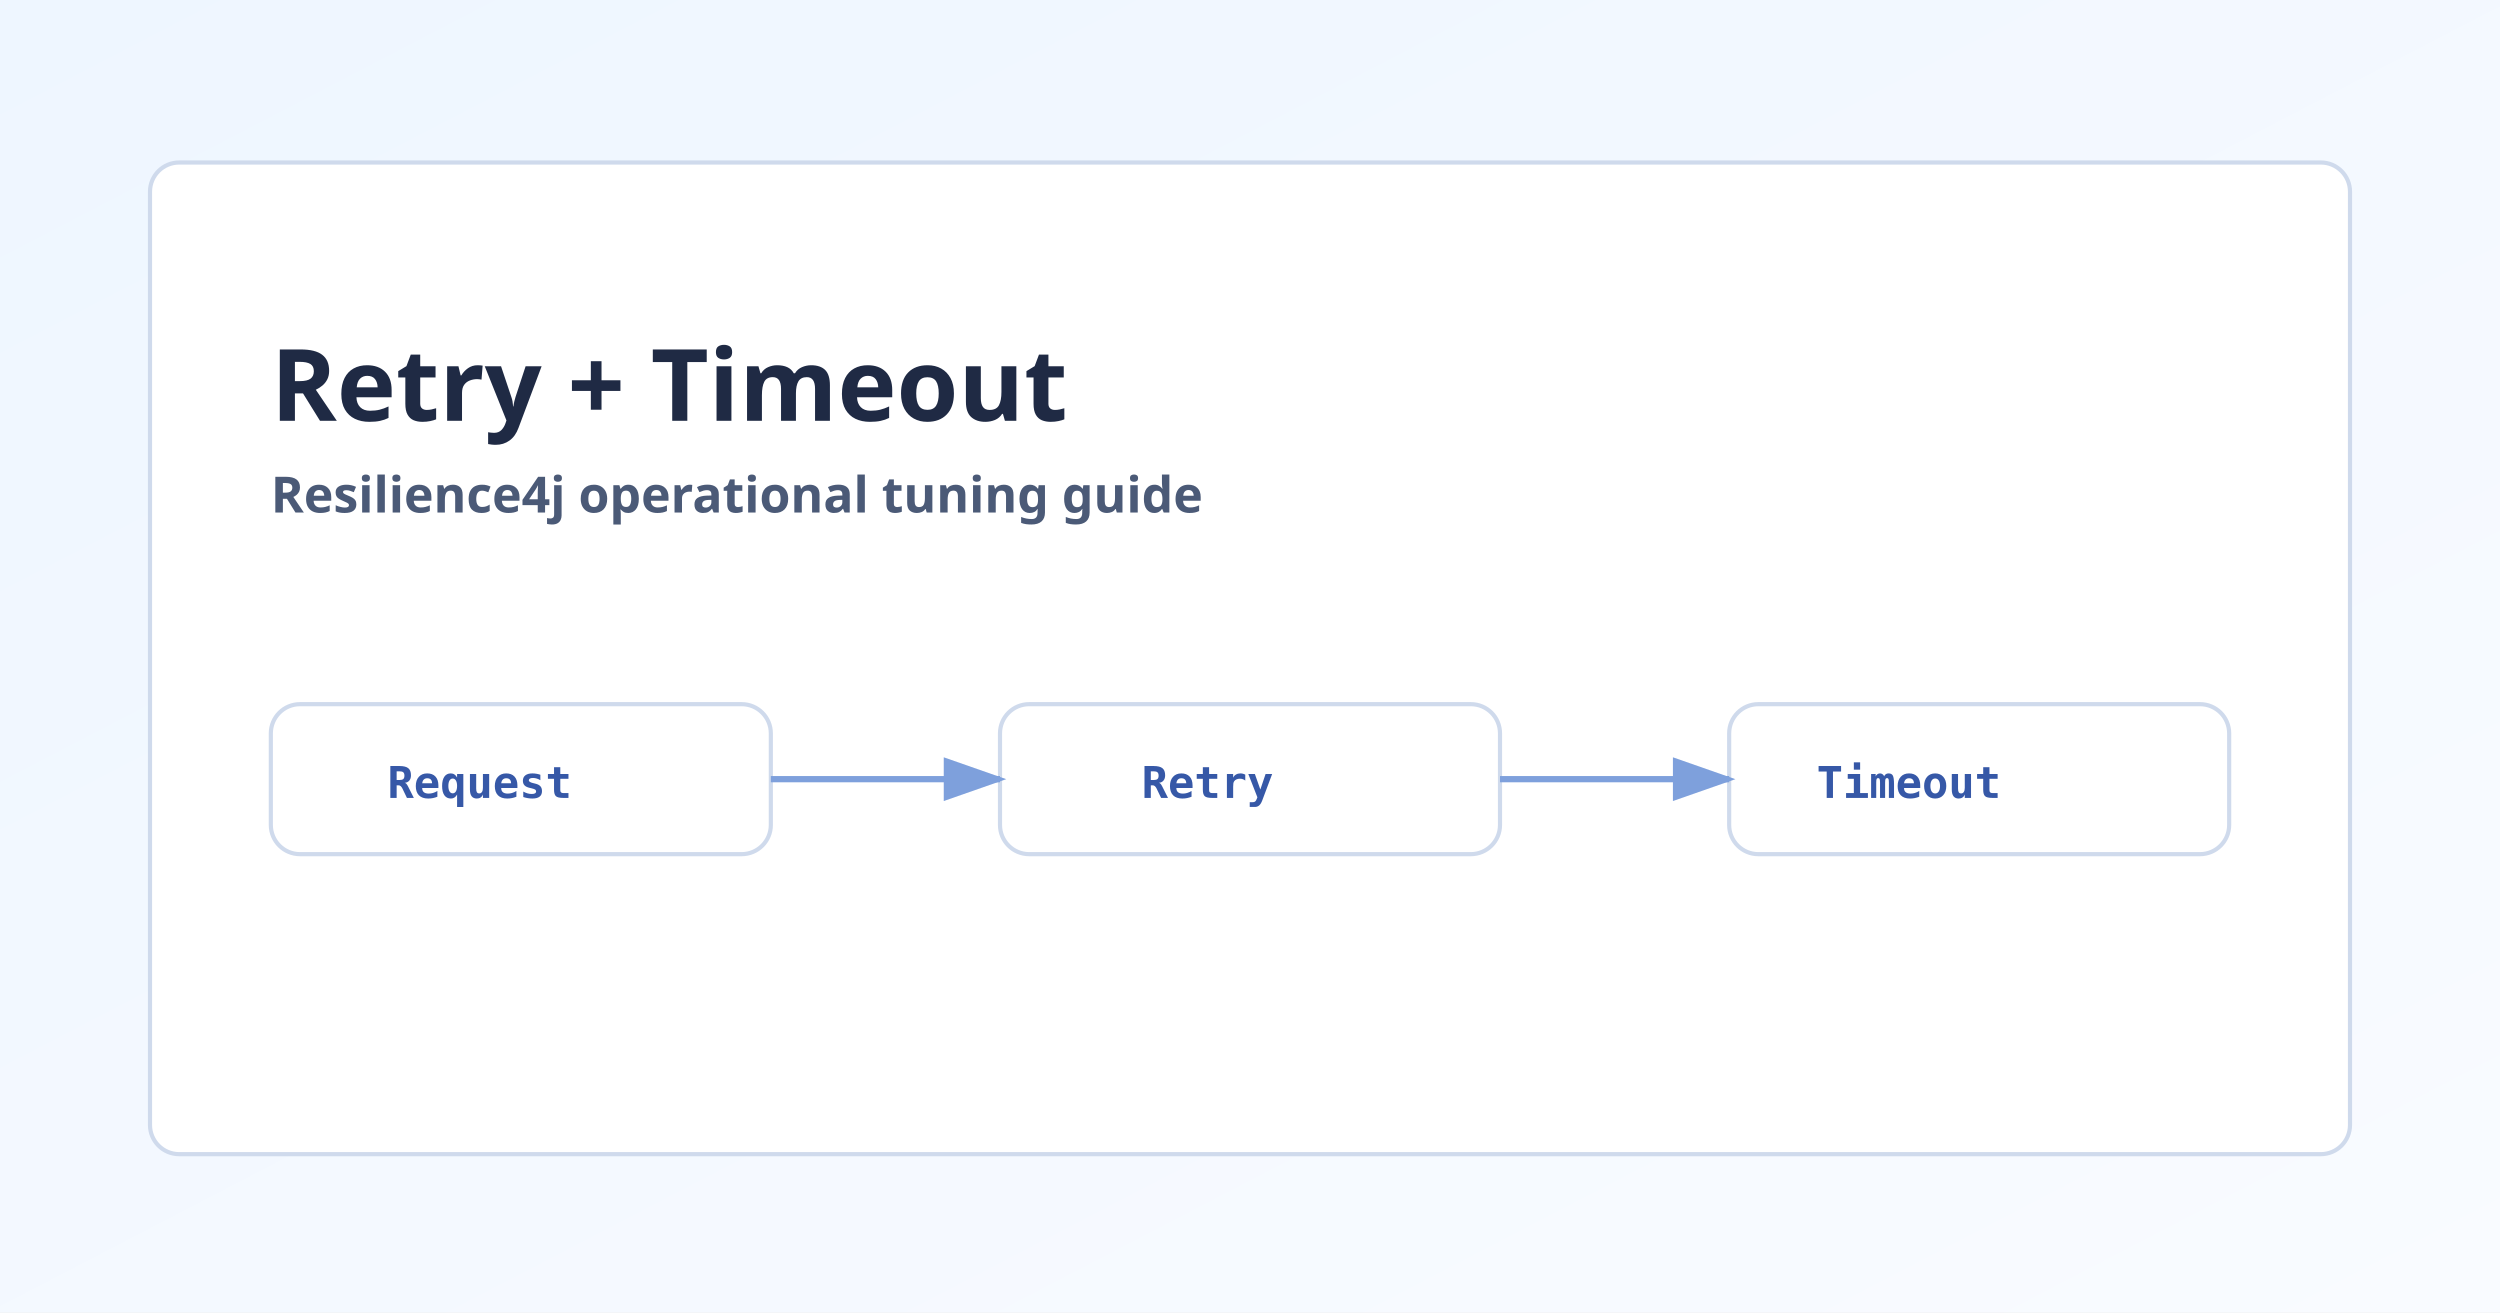
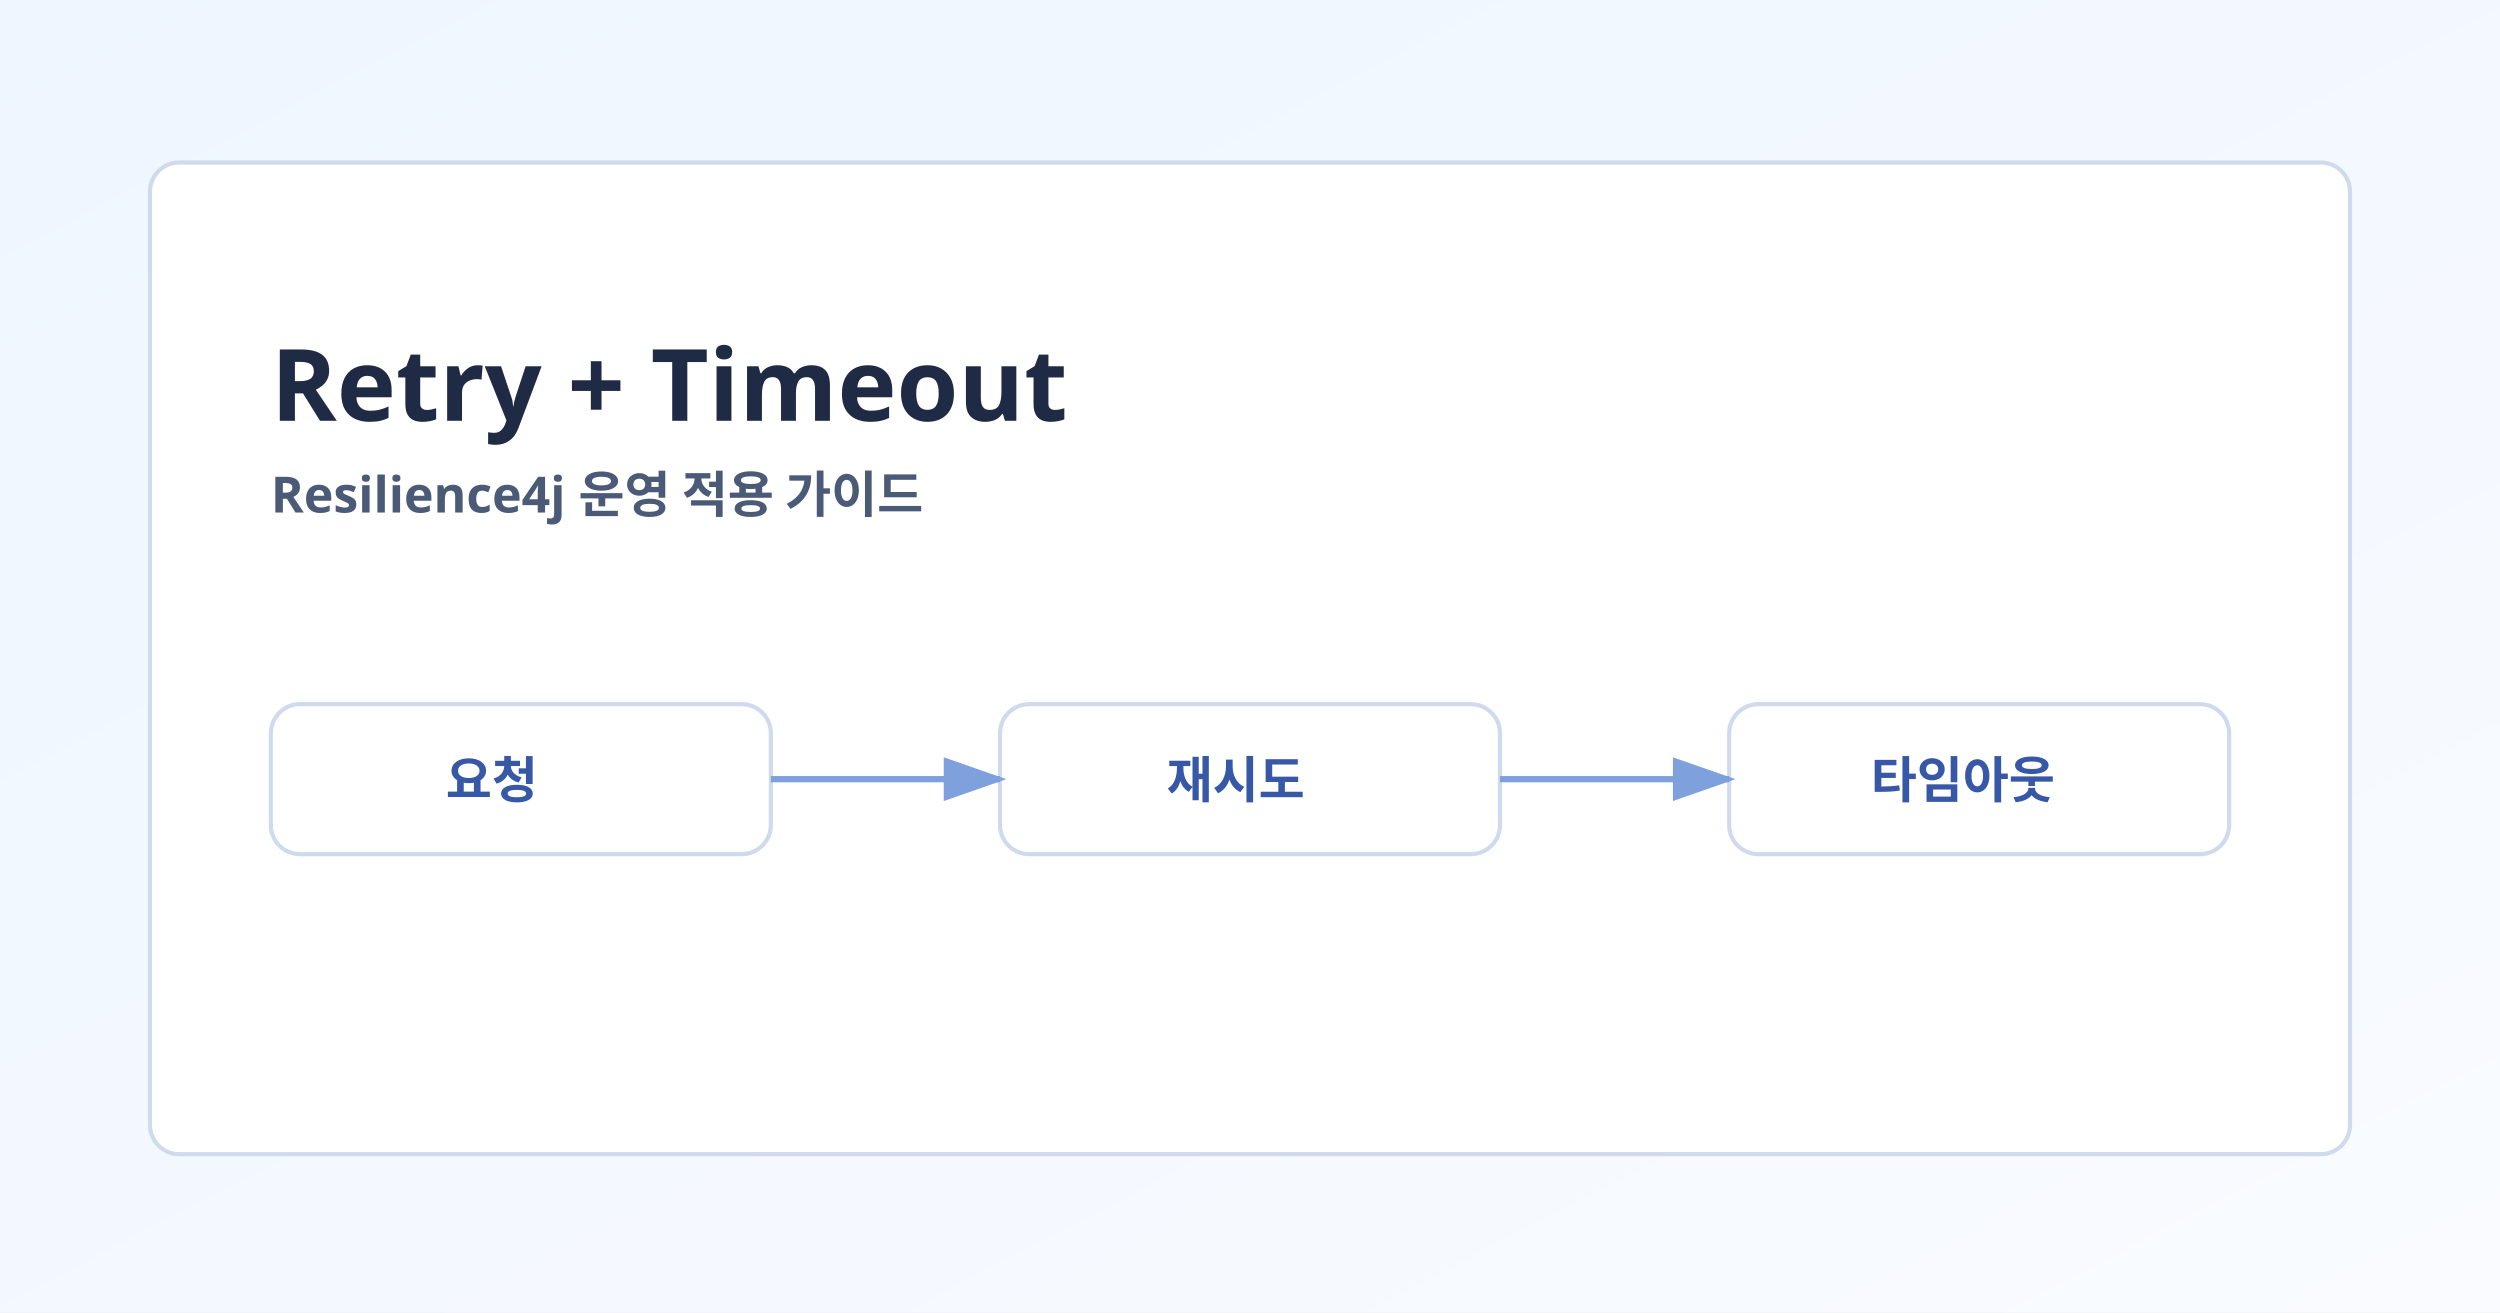
<svg xmlns="http://www.w3.org/2000/svg" width="1200" height="630" viewBox="0 0 1200 630" role="img" aria-labelledby="t d">
  <defs>
    <linearGradient id="bg" x1="0" y1="0" x2="1" y2="1">
      <stop offset="0%" stop-color="#eef6ff" />
      <stop offset="100%" stop-color="#f9fbff" />
    </linearGradient>
    <style>
      .title{font:700 48px 'Pretendard','Segoe UI',sans-serif;fill:#1f2a44}
      .sub{font:600 24px 'Pretendard','Segoe UI',sans-serif;fill:#4b5a77}
      .box{fill:#fff;stroke:#cfdaec;stroke-width:2;rx:14;ry:14}
-       .mono{font:700 21px 'JetBrains Mono',monospace;fill:#3658a7}
+       .mono{font:700 24px 'Pretendard','Segoe UI',sans-serif;fill:#3658a7}
      .line{stroke:#7ea0dc;stroke-width:3;fill:none;marker-end:url(#arr)}
    </style>
    <marker id="arr" markerWidth="10" markerHeight="7" refX="9" refY="3.5" orient="auto">
      <polygon points="0 0,10 3.5,0 7" fill="#7ea0dc" />
    </marker>
  </defs>
  <rect x="0" y="0" width="1200" height="630" fill="url(#bg)" />
  <rect x="72" y="78" width="1056" height="476" class="box" />
  <text x="130" y="202" class="title">Retry + Timeout</text>
-   <text x="130" y="246" class="sub">Resilience4j operational tuning guide</text>
+   <text x="130" y="246" class="sub">Resilience4j 운영 적용 가이드</text>
  <rect x="130" y="338" width="240" height="72" class="box" />
-   <text x="186" y="383" class="mono">Request</text>
+   <text x="214" y="383" class="mono">요청</text>
  <rect x="480" y="338" width="240" height="72" class="box" />
-   <text x="548" y="383" class="mono">Retry</text>
+   <text x="560" y="383" class="mono">재시도</text>
  <rect x="830" y="338" width="240" height="72" class="box" />
-   <text x="872" y="383" class="mono">Timeout</text>
+   <text x="898" y="383" class="mono">타임아웃</text>
  <path d="M370 374 L480 374" class="line" />
  <path d="M720 374 L830 374" class="line" />
</svg>
